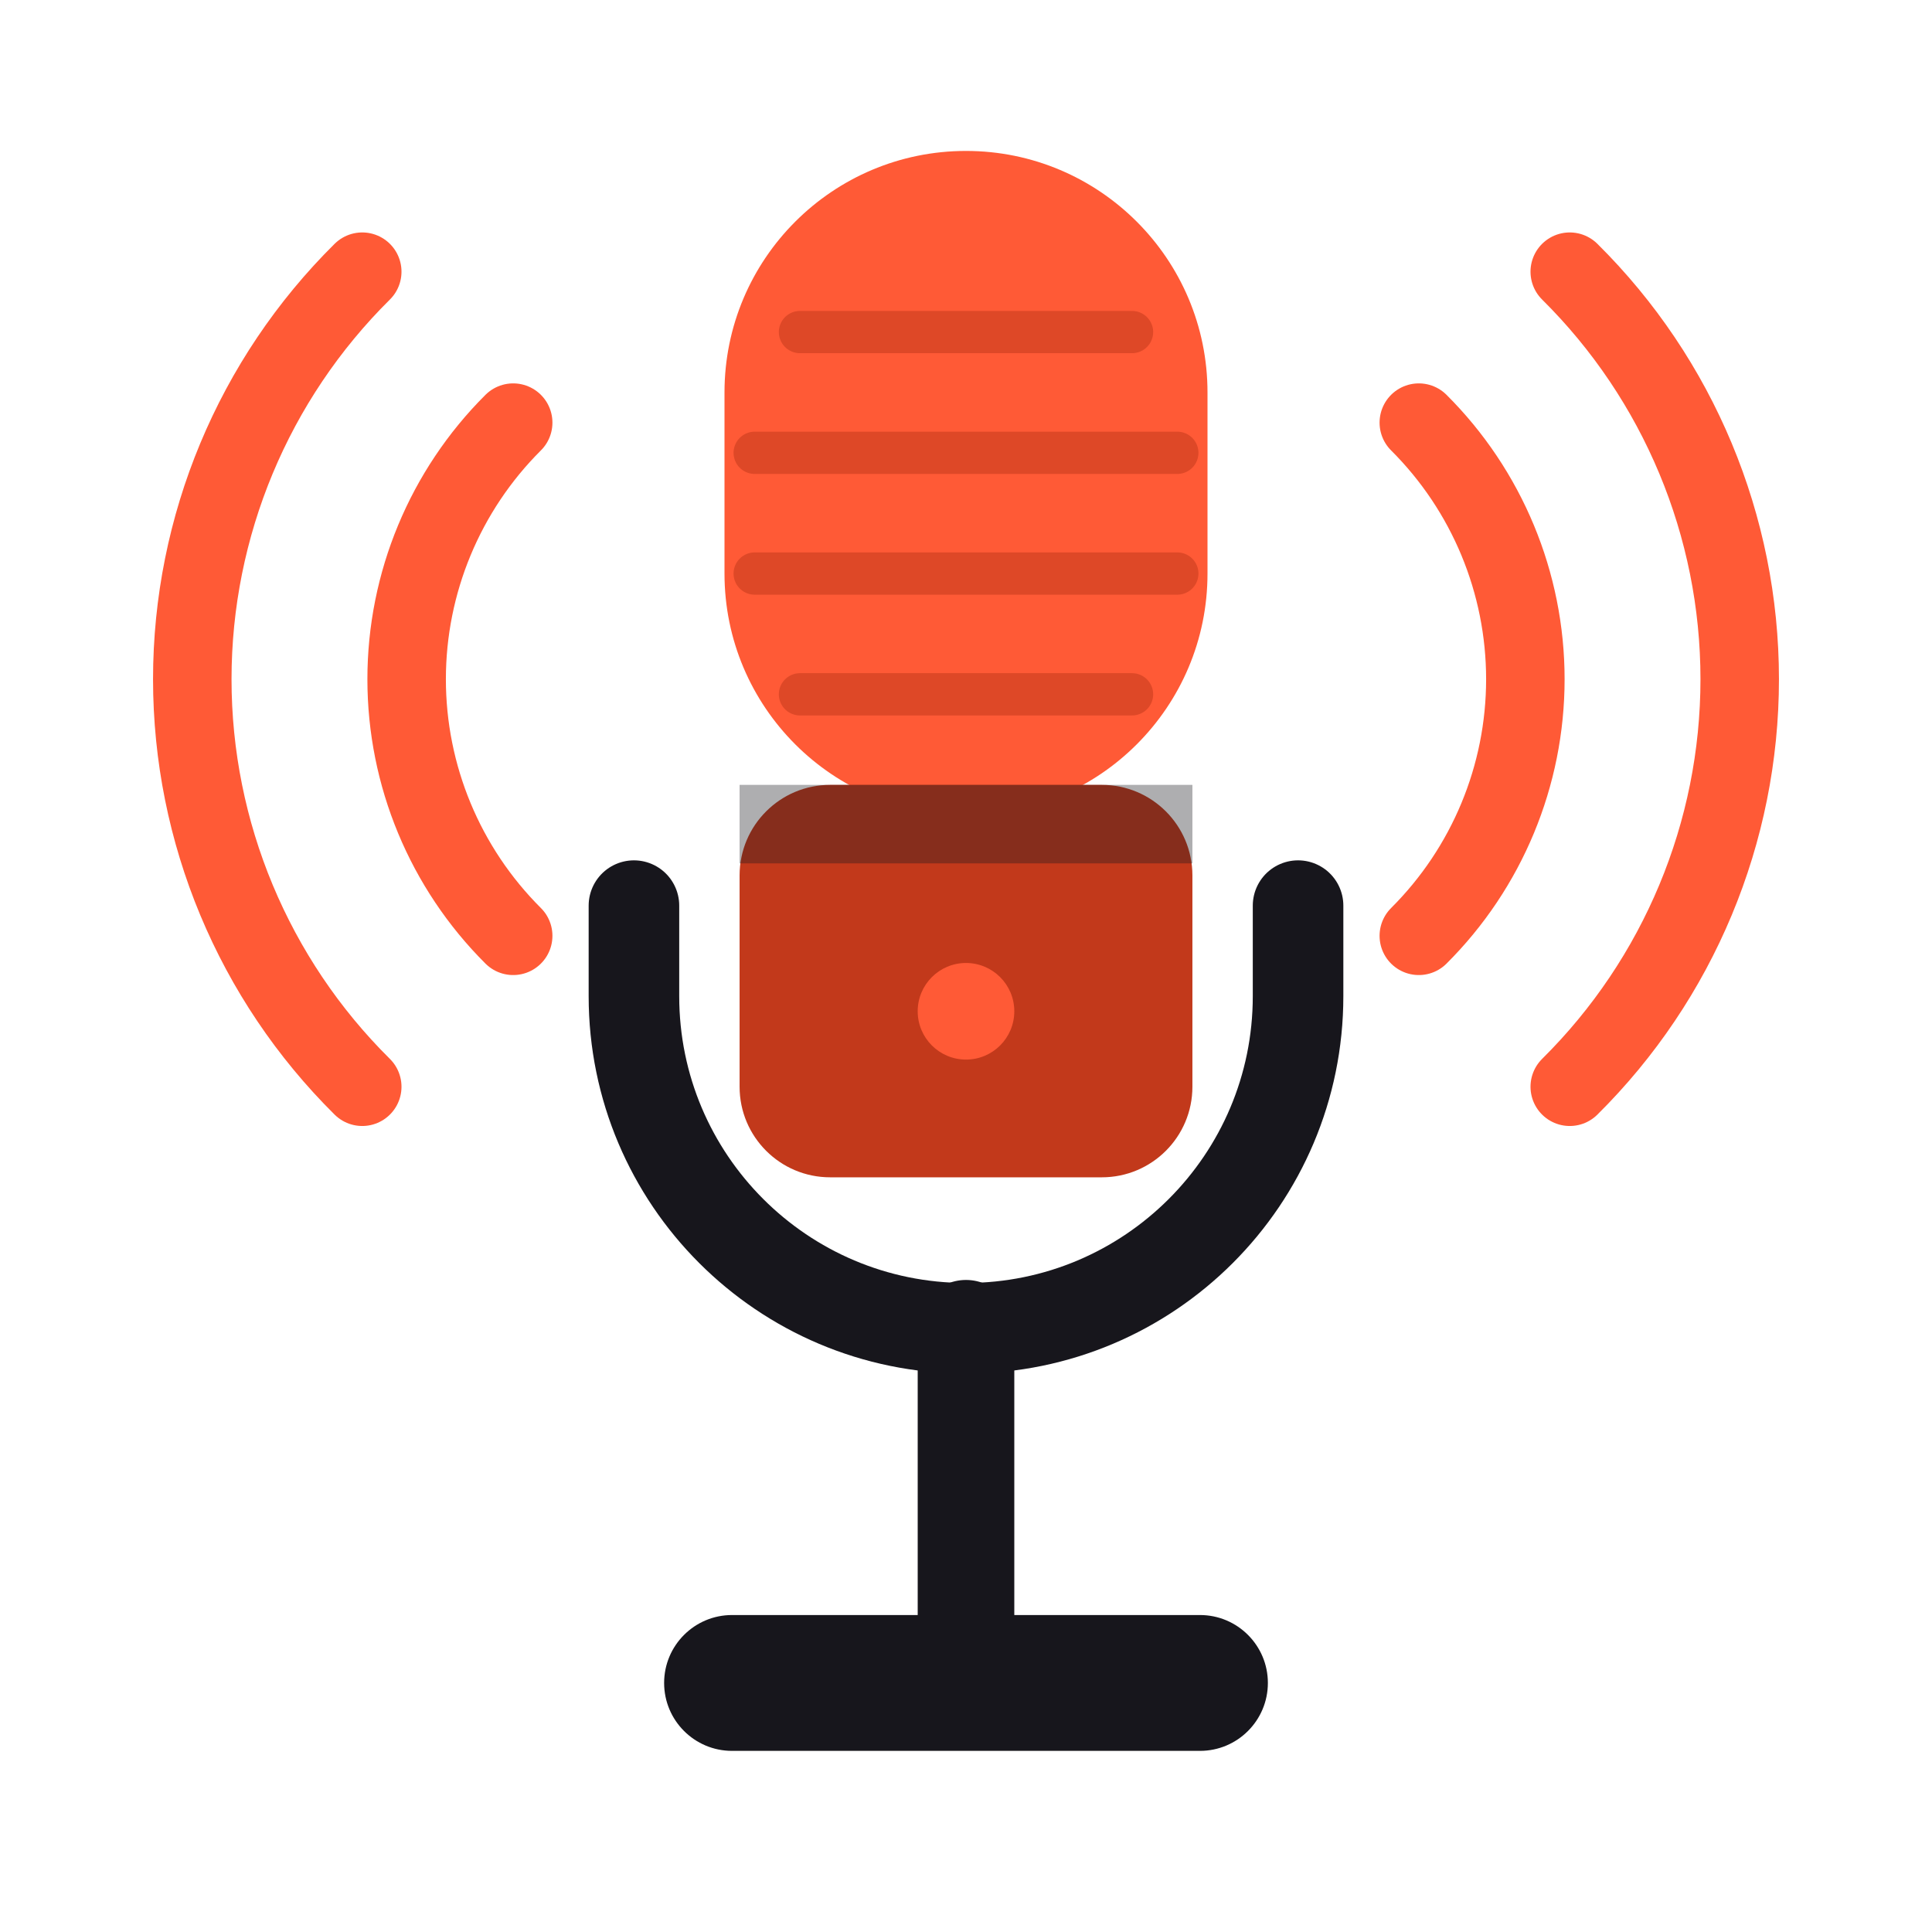
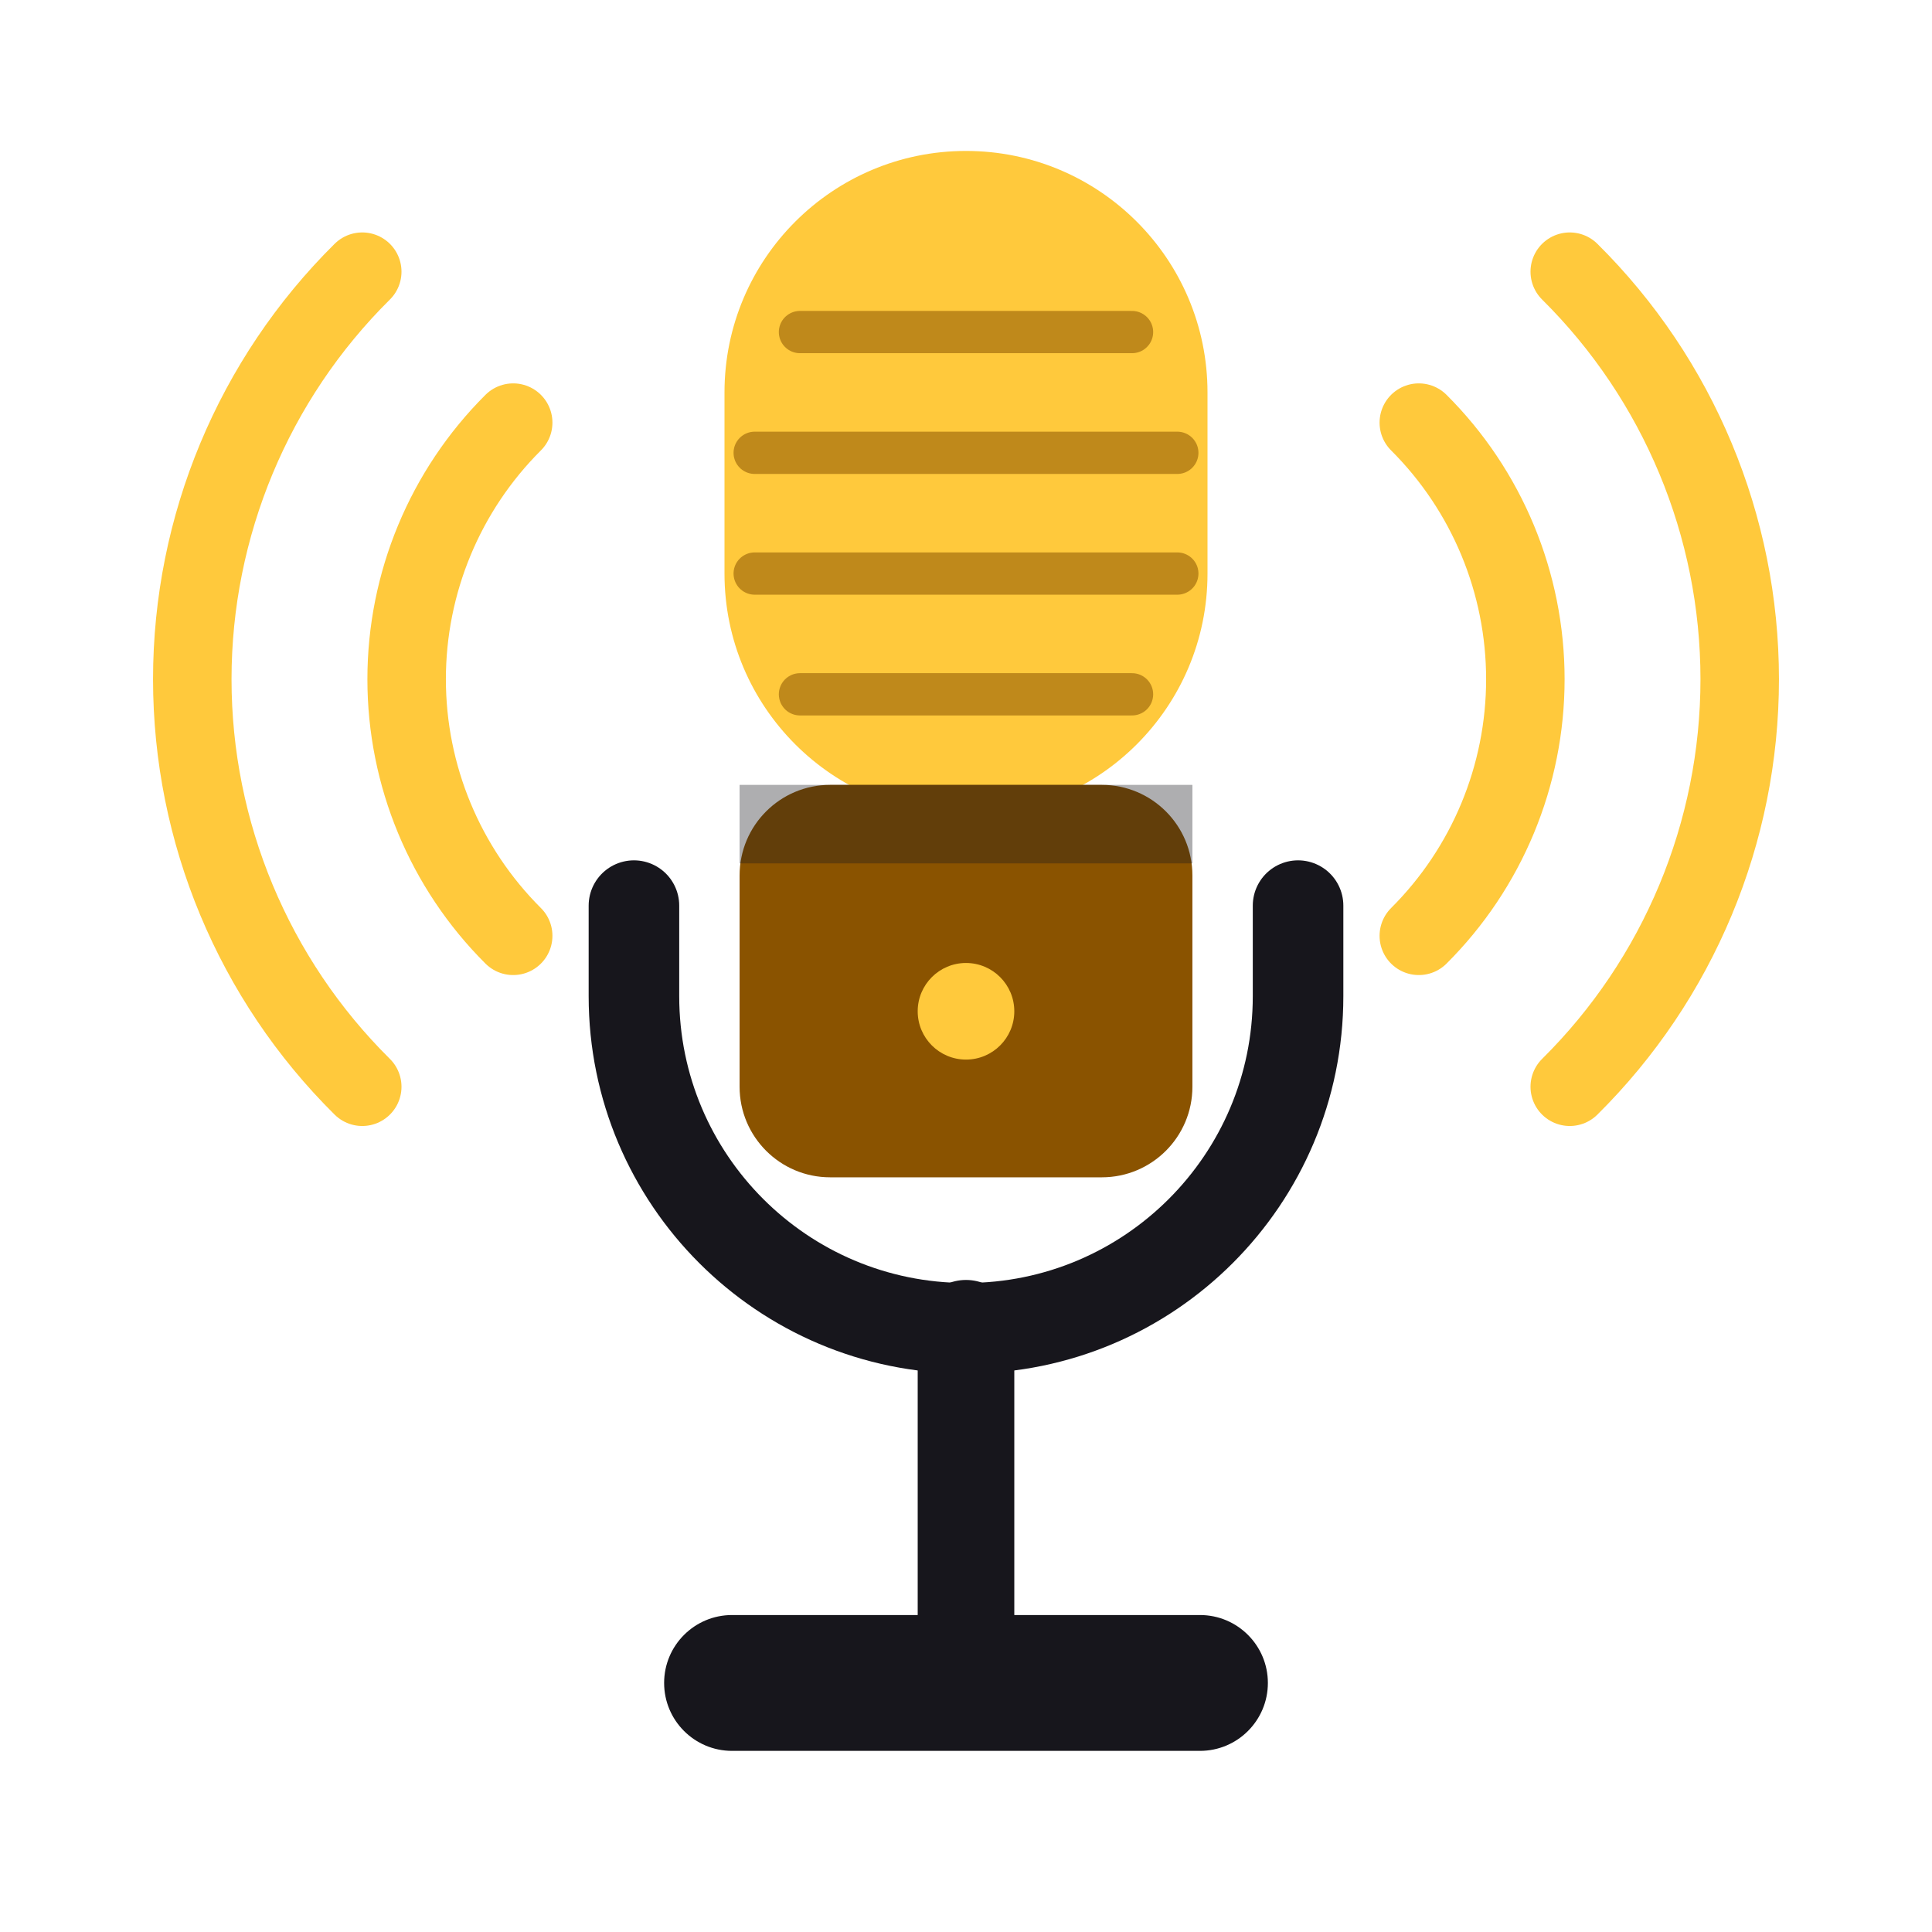
<svg xmlns="http://www.w3.org/2000/svg" viewBox="0 0 64 64">
-   <g fill="none" stroke="#ff5a36" stroke-width="2.6" stroke-linecap="round">
+   <g fill="none" stroke="#FFC93C" stroke-width="2.6" stroke-linecap="round">
    <path d="M47 14a12 12 0 0 1 0 17" />
    <path d="M52 9a19 19 0 0 1 0 27" />
    <path d="M17 14a12 12 0 0 0 0 17" />
    <path d="M12 9a19 19 0 0 0 0 27" />
  </g>
  <path d="M21 30v3a11 11 0 0 0 22 0v-3" fill="none" stroke="#17161c" stroke-width="3" stroke-linecap="round" />
  <path d="M32 44v10" stroke="#17161c" stroke-width="3.2" stroke-linecap="round" />
  <rect x="22" y="53.5" width="20" height="4.5" rx="2.25" fill="#17161c" />
-   <rect x="24" y="5" width="16" height="22" rx="8" fill="#ff5a36" />
-   <g stroke="#c2391b" stroke-width="1.4" stroke-linecap="round" opacity=".55">
+   <rect x="24" y="5" width="16" height="22" rx="8" fill="#FFC93C" />
+   <g stroke="#8A5300" stroke-width="1.4" stroke-linecap="round" opacity=".55">
    <path d="M26.5 11h11M25 15h14M25 19h14M26.5 23h11" />
  </g>
-   <rect x="24.5" y="26" width="15" height="13" rx="3" fill="#c2391b" />
+   <rect x="24.5" y="26" width="15" height="13" rx="3" fill="#8A5300" />
  <rect x="24.5" y="26" width="15" height="2.6" fill="#17161c" opacity=".35" />
-   <circle cx="32" cy="33.5" r="1.6" fill="#ff5a36" />
+   <circle cx="32" cy="33.5" r="1.6" fill="#FFC93C" />
</svg>
